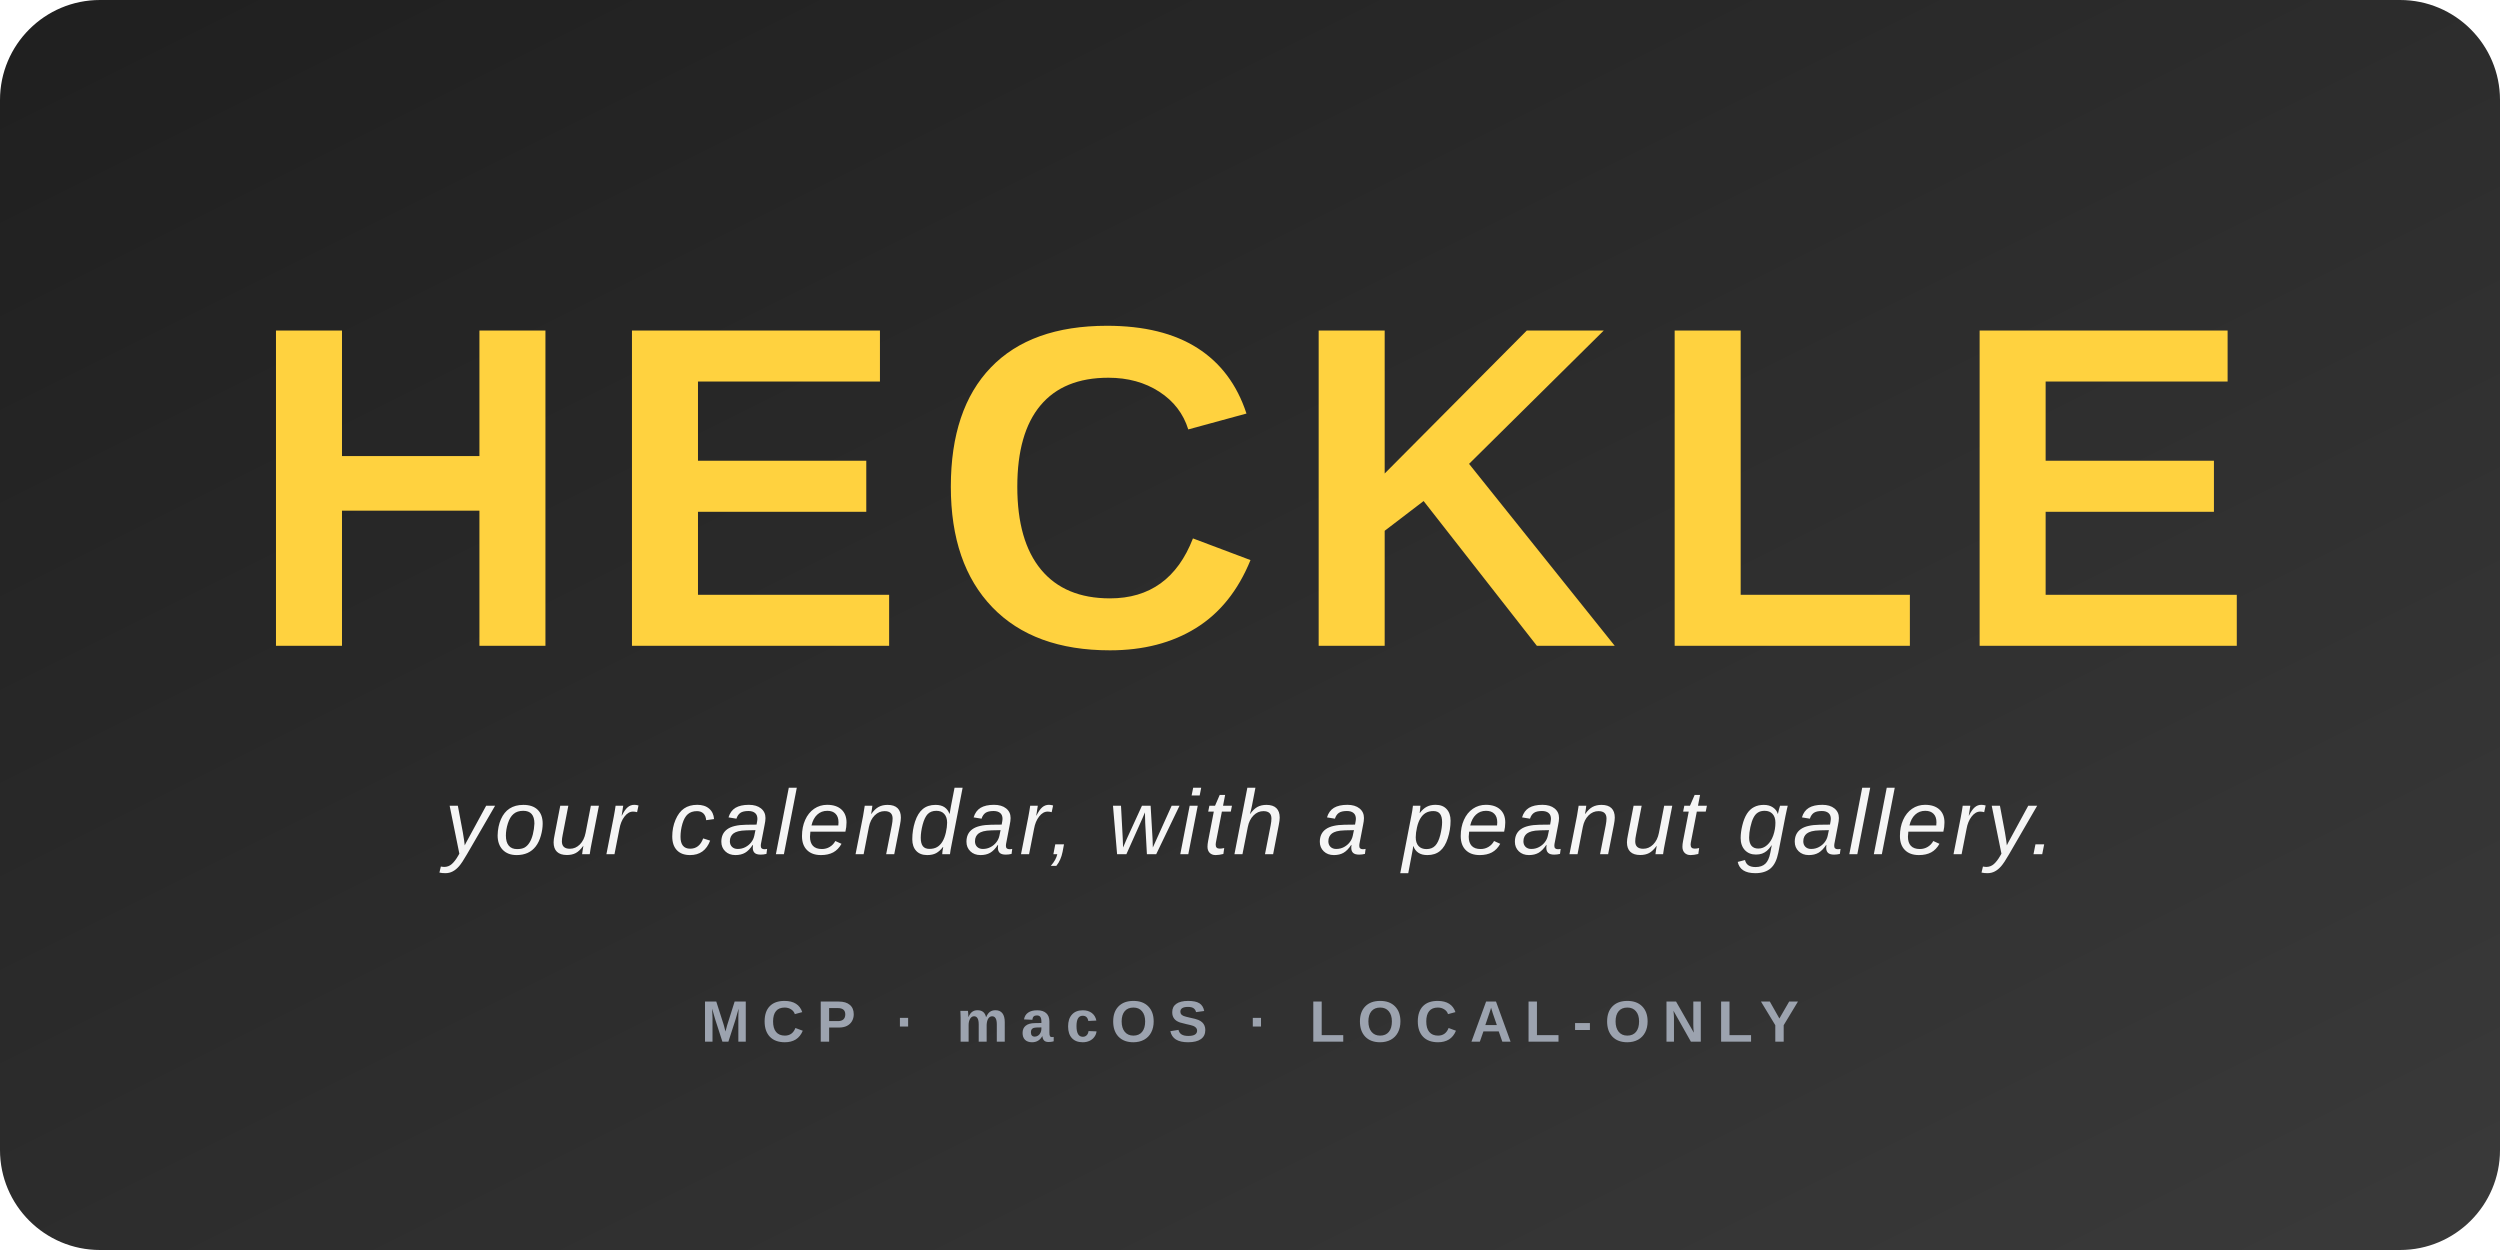
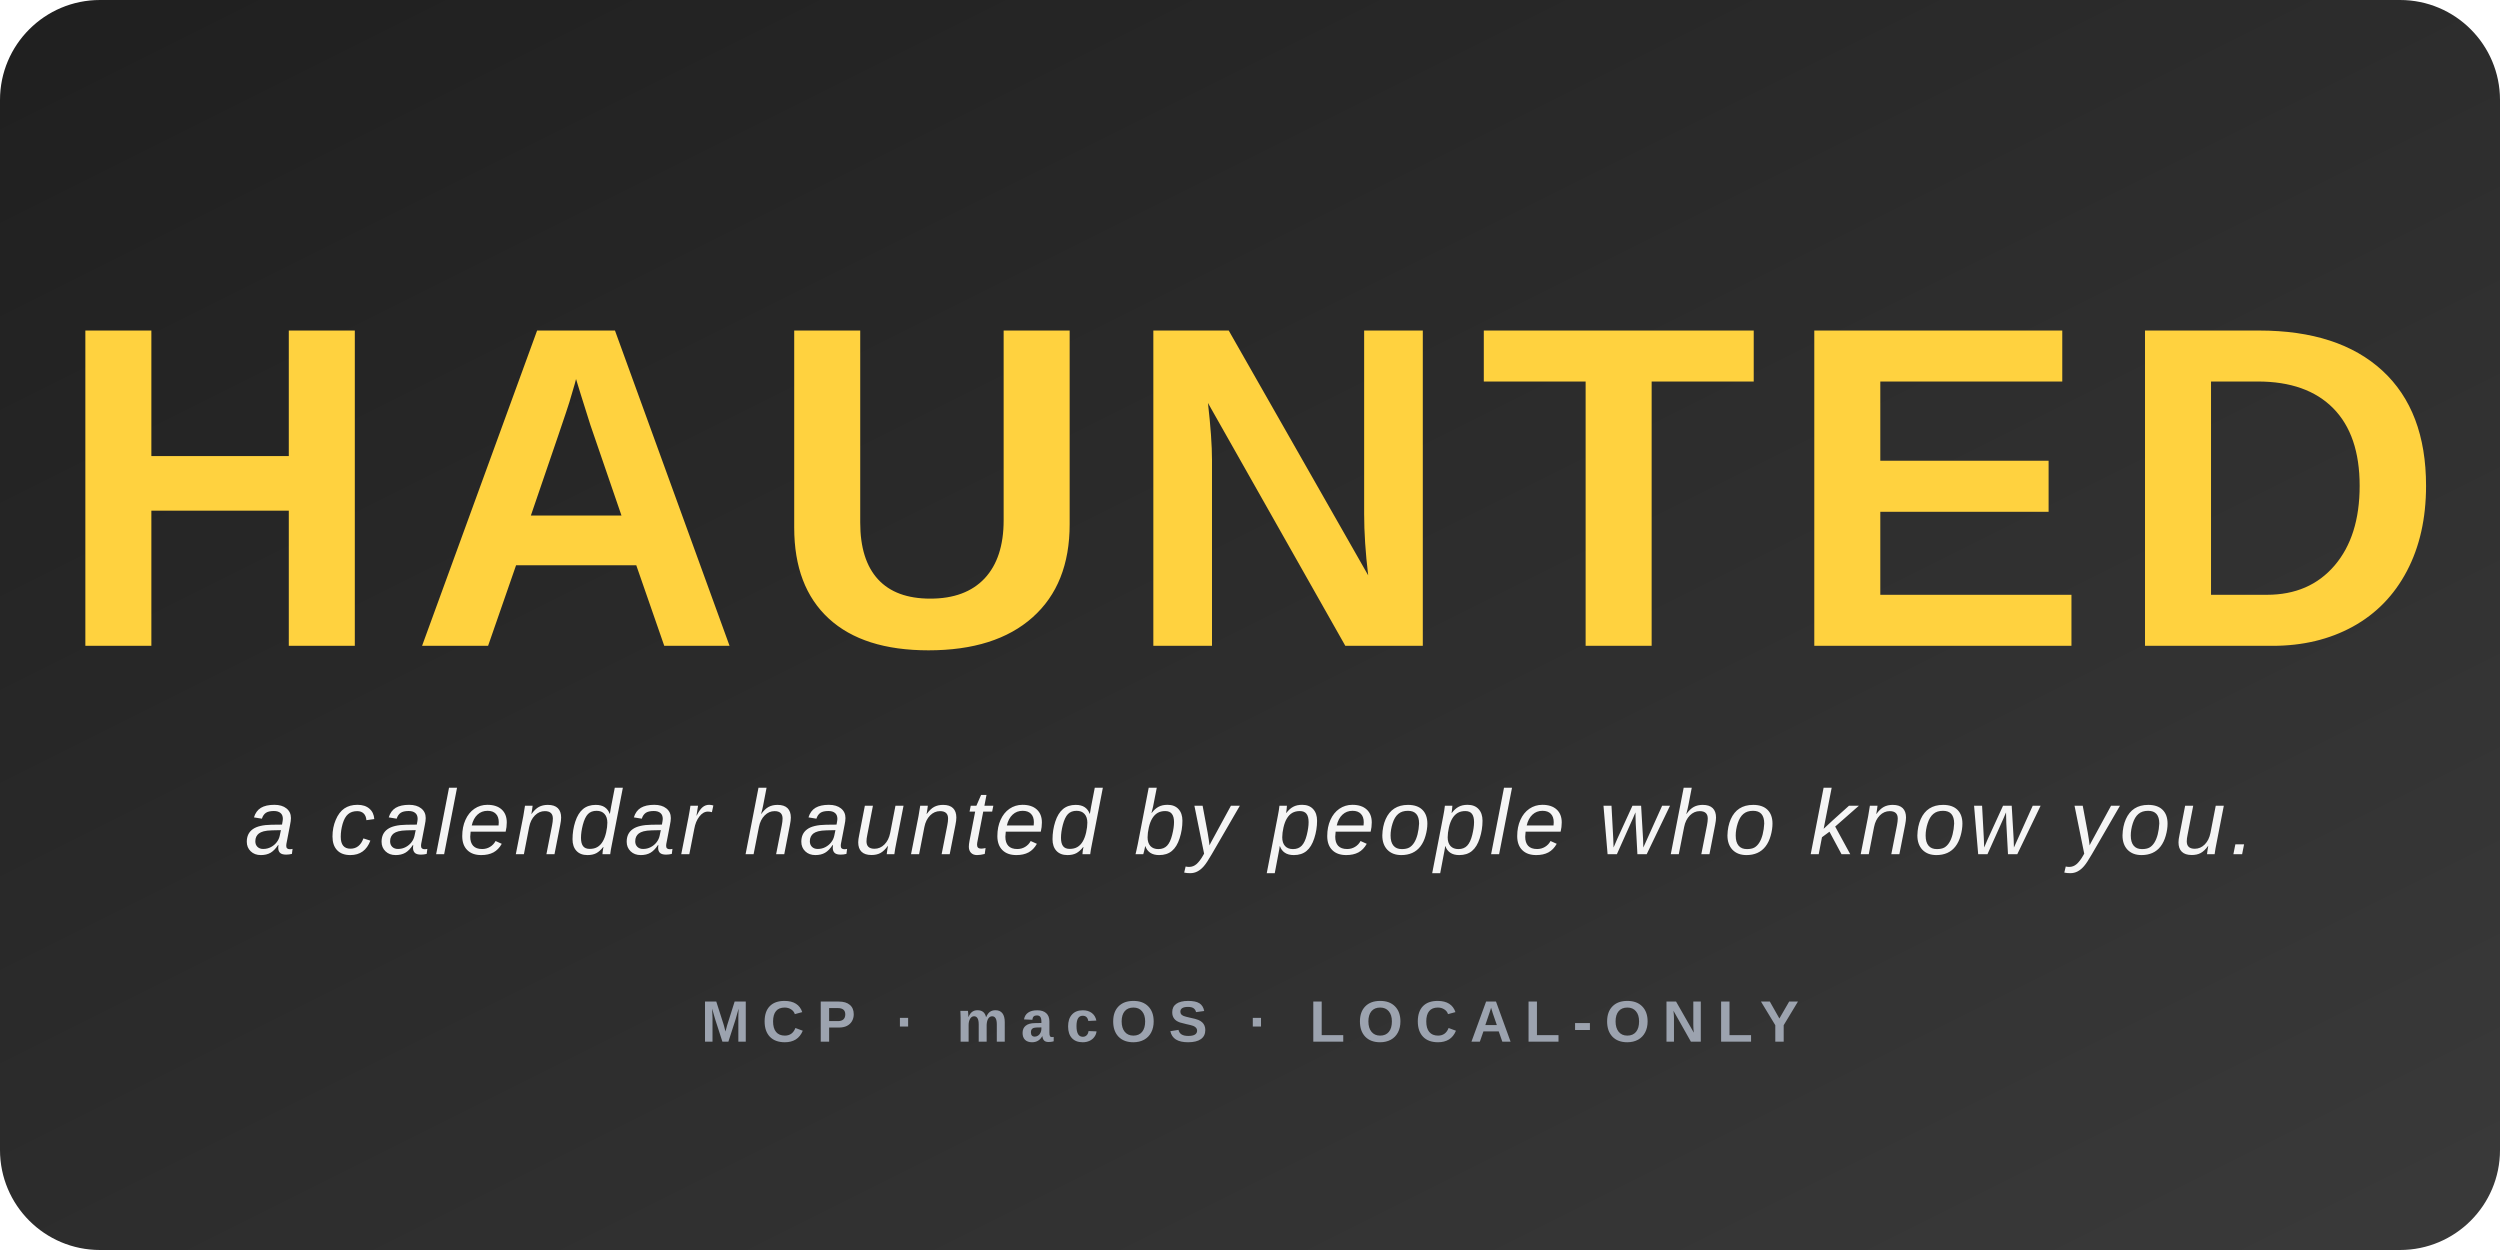
- <svg xmlns="http://www.w3.org/2000/svg" viewBox="0 0 600 300" width="600" height="300" role="img" aria-label="HECKLE — your calendar, with a peanut gallery.">
+ <svg xmlns="http://www.w3.org/2000/svg" viewBox="0 0 600 300" width="600" height="300" role="img" aria-label="HAUNTED — a calendar haunted by people who know you.">
  <defs>
    <linearGradient id="g" x1="0" y1="0" x2="1" y2="1">
      <stop offset="0%" stop-color="#1f1f1f" />
      <stop offset="100%" stop-color="#3a3a3a" />
    </linearGradient>
  </defs>
  <rect width="600" height="300" fill="url(#g)" rx="24" />
  <g font-family="-apple-system, BlinkMacSystemFont, 'SF Pro Display', 'Helvetica Neue', Arial, sans-serif" text-anchor="middle">
-     <text x="300" y="155" font-size="110" font-weight="900" fill="#ffd23f" letter-spacing="6">HECKLE</text>
-     <text x="300" y="205" font-size="22" font-style="italic" fill="#f5f5f5" letter-spacing="1">your calendar, with a peanut gallery.</text>
+     <text x="300" y="155" font-size="110" font-weight="900" fill="#ffd23f" letter-spacing="6">HAUNTED</text>
+     <text x="300" y="205" font-size="22" font-style="italic" fill="#f5f5f5" letter-spacing="1">a calendar haunted by people who know you.</text>
    <text x="300" y="250" font-size="14" font-weight="600" fill="#9ca3af" letter-spacing="3">MCP · macOS · LOCAL-ONLY</text>
  </g>
</svg>
